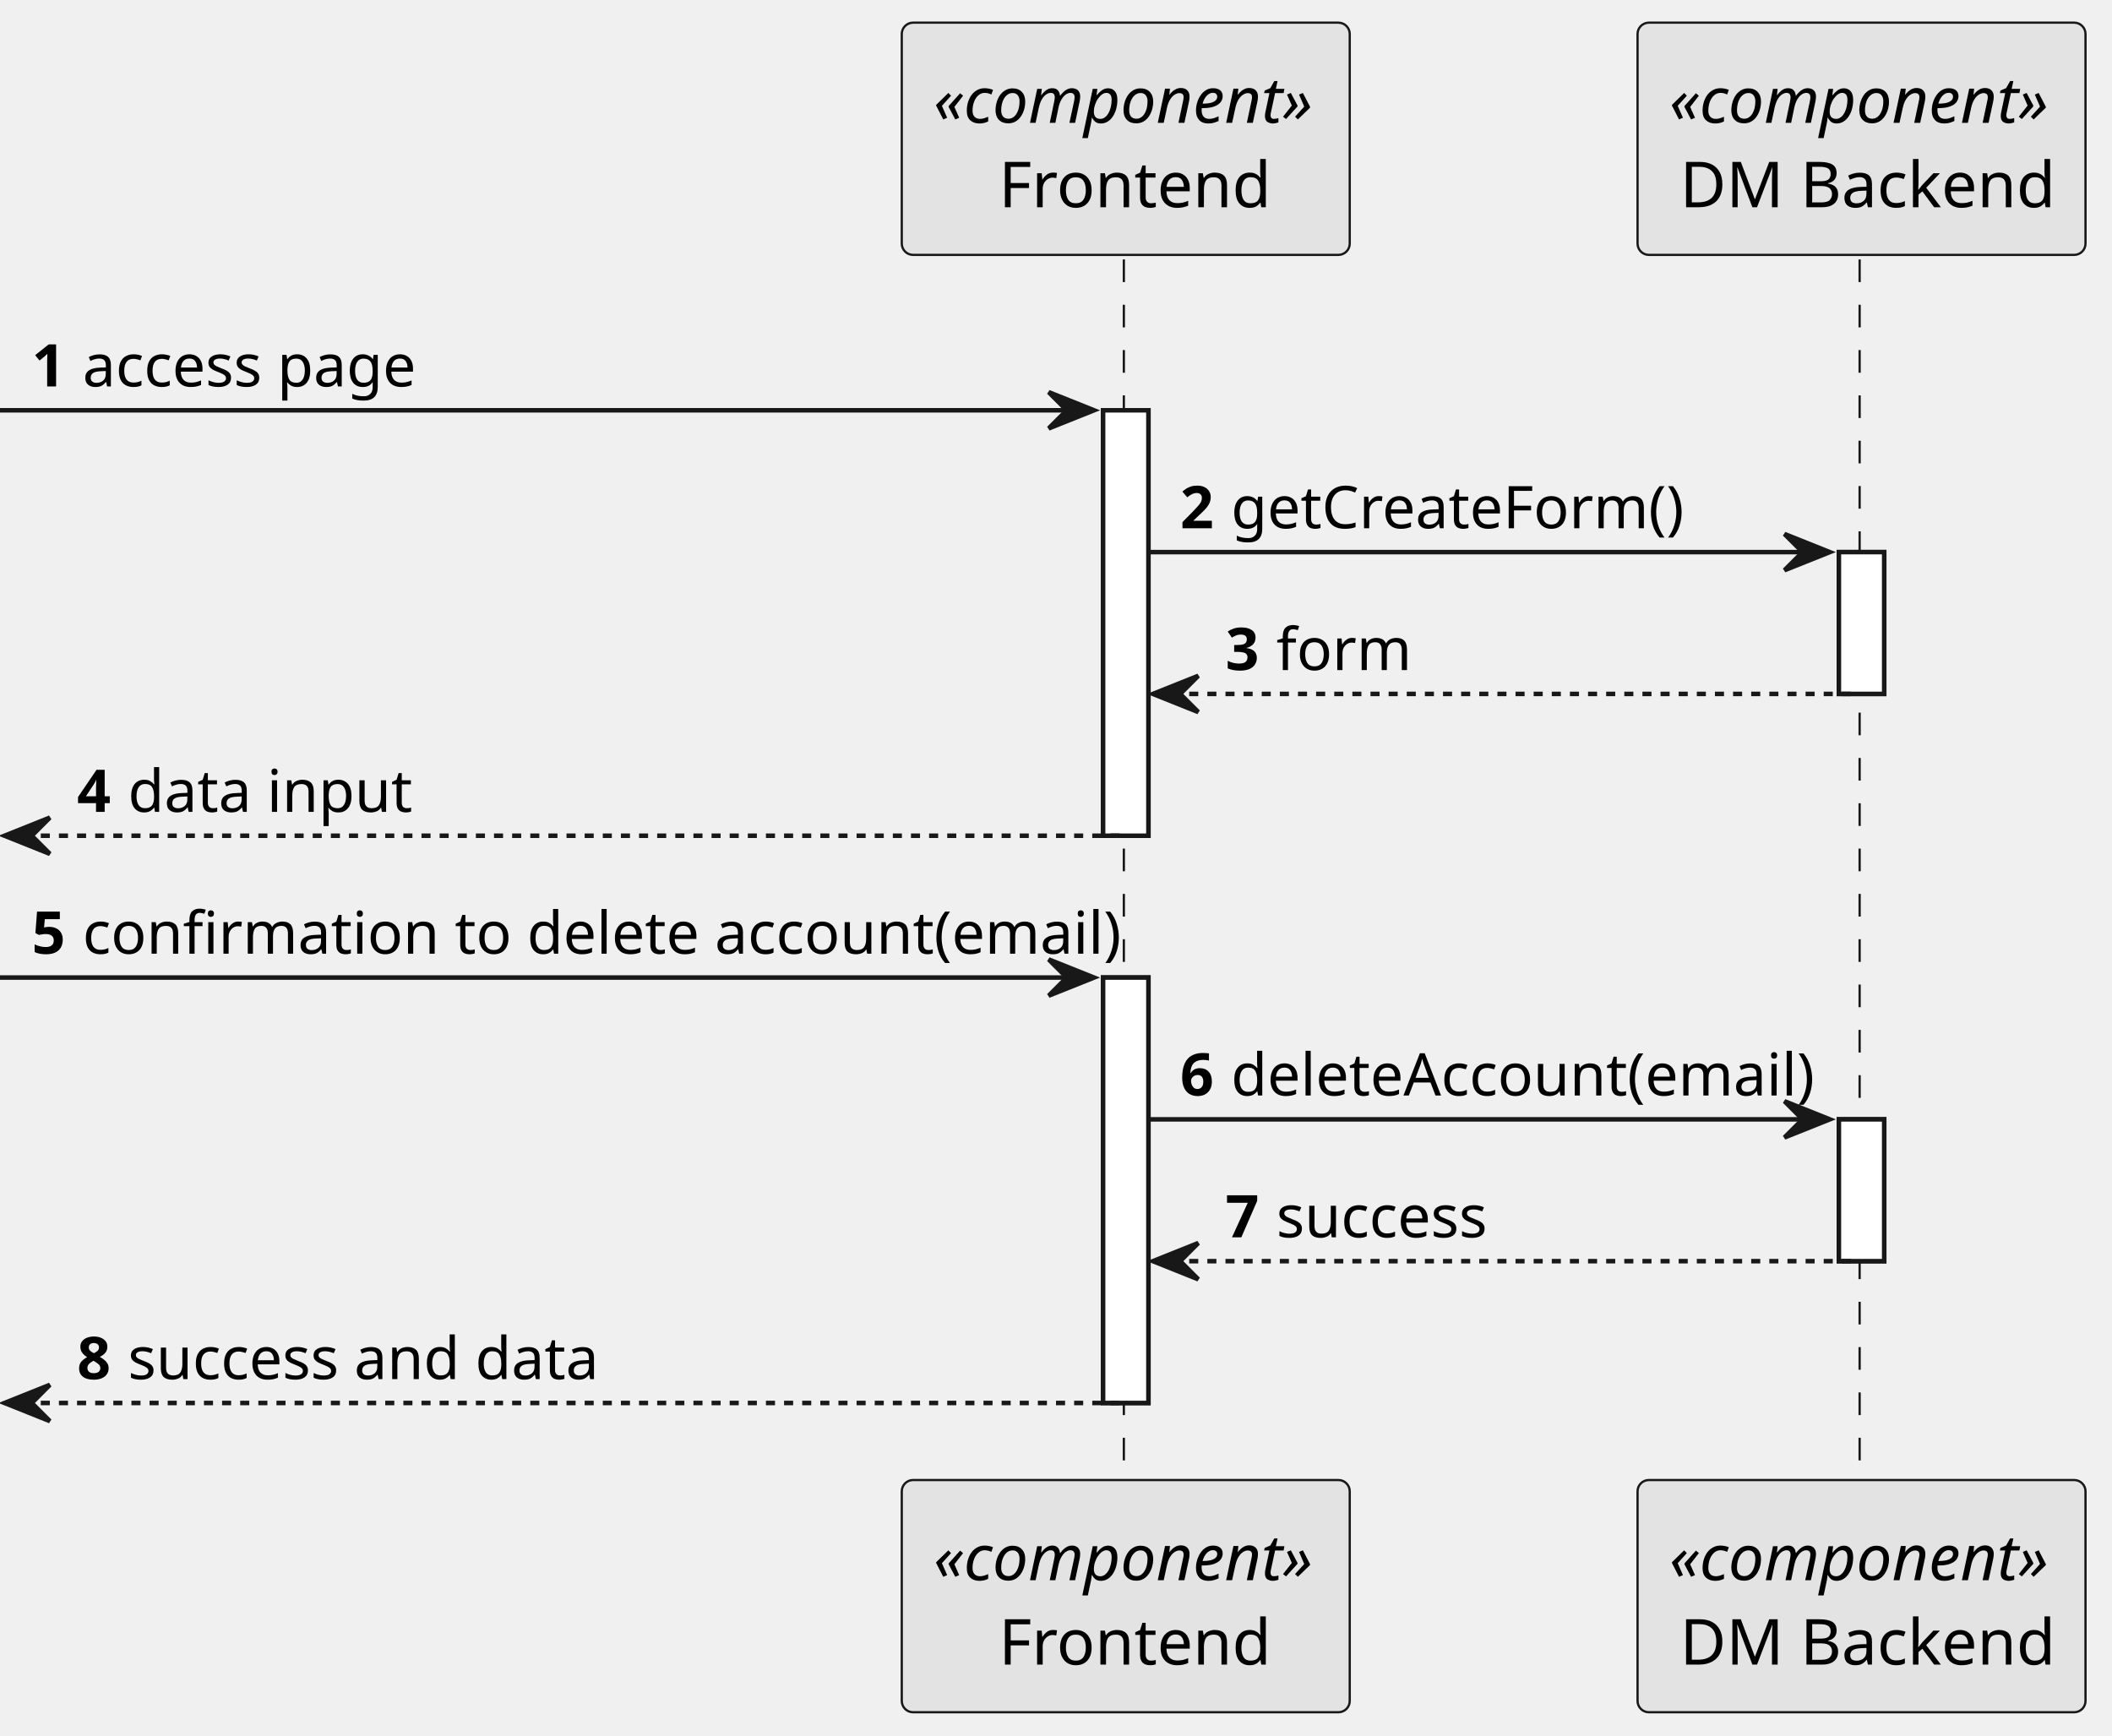
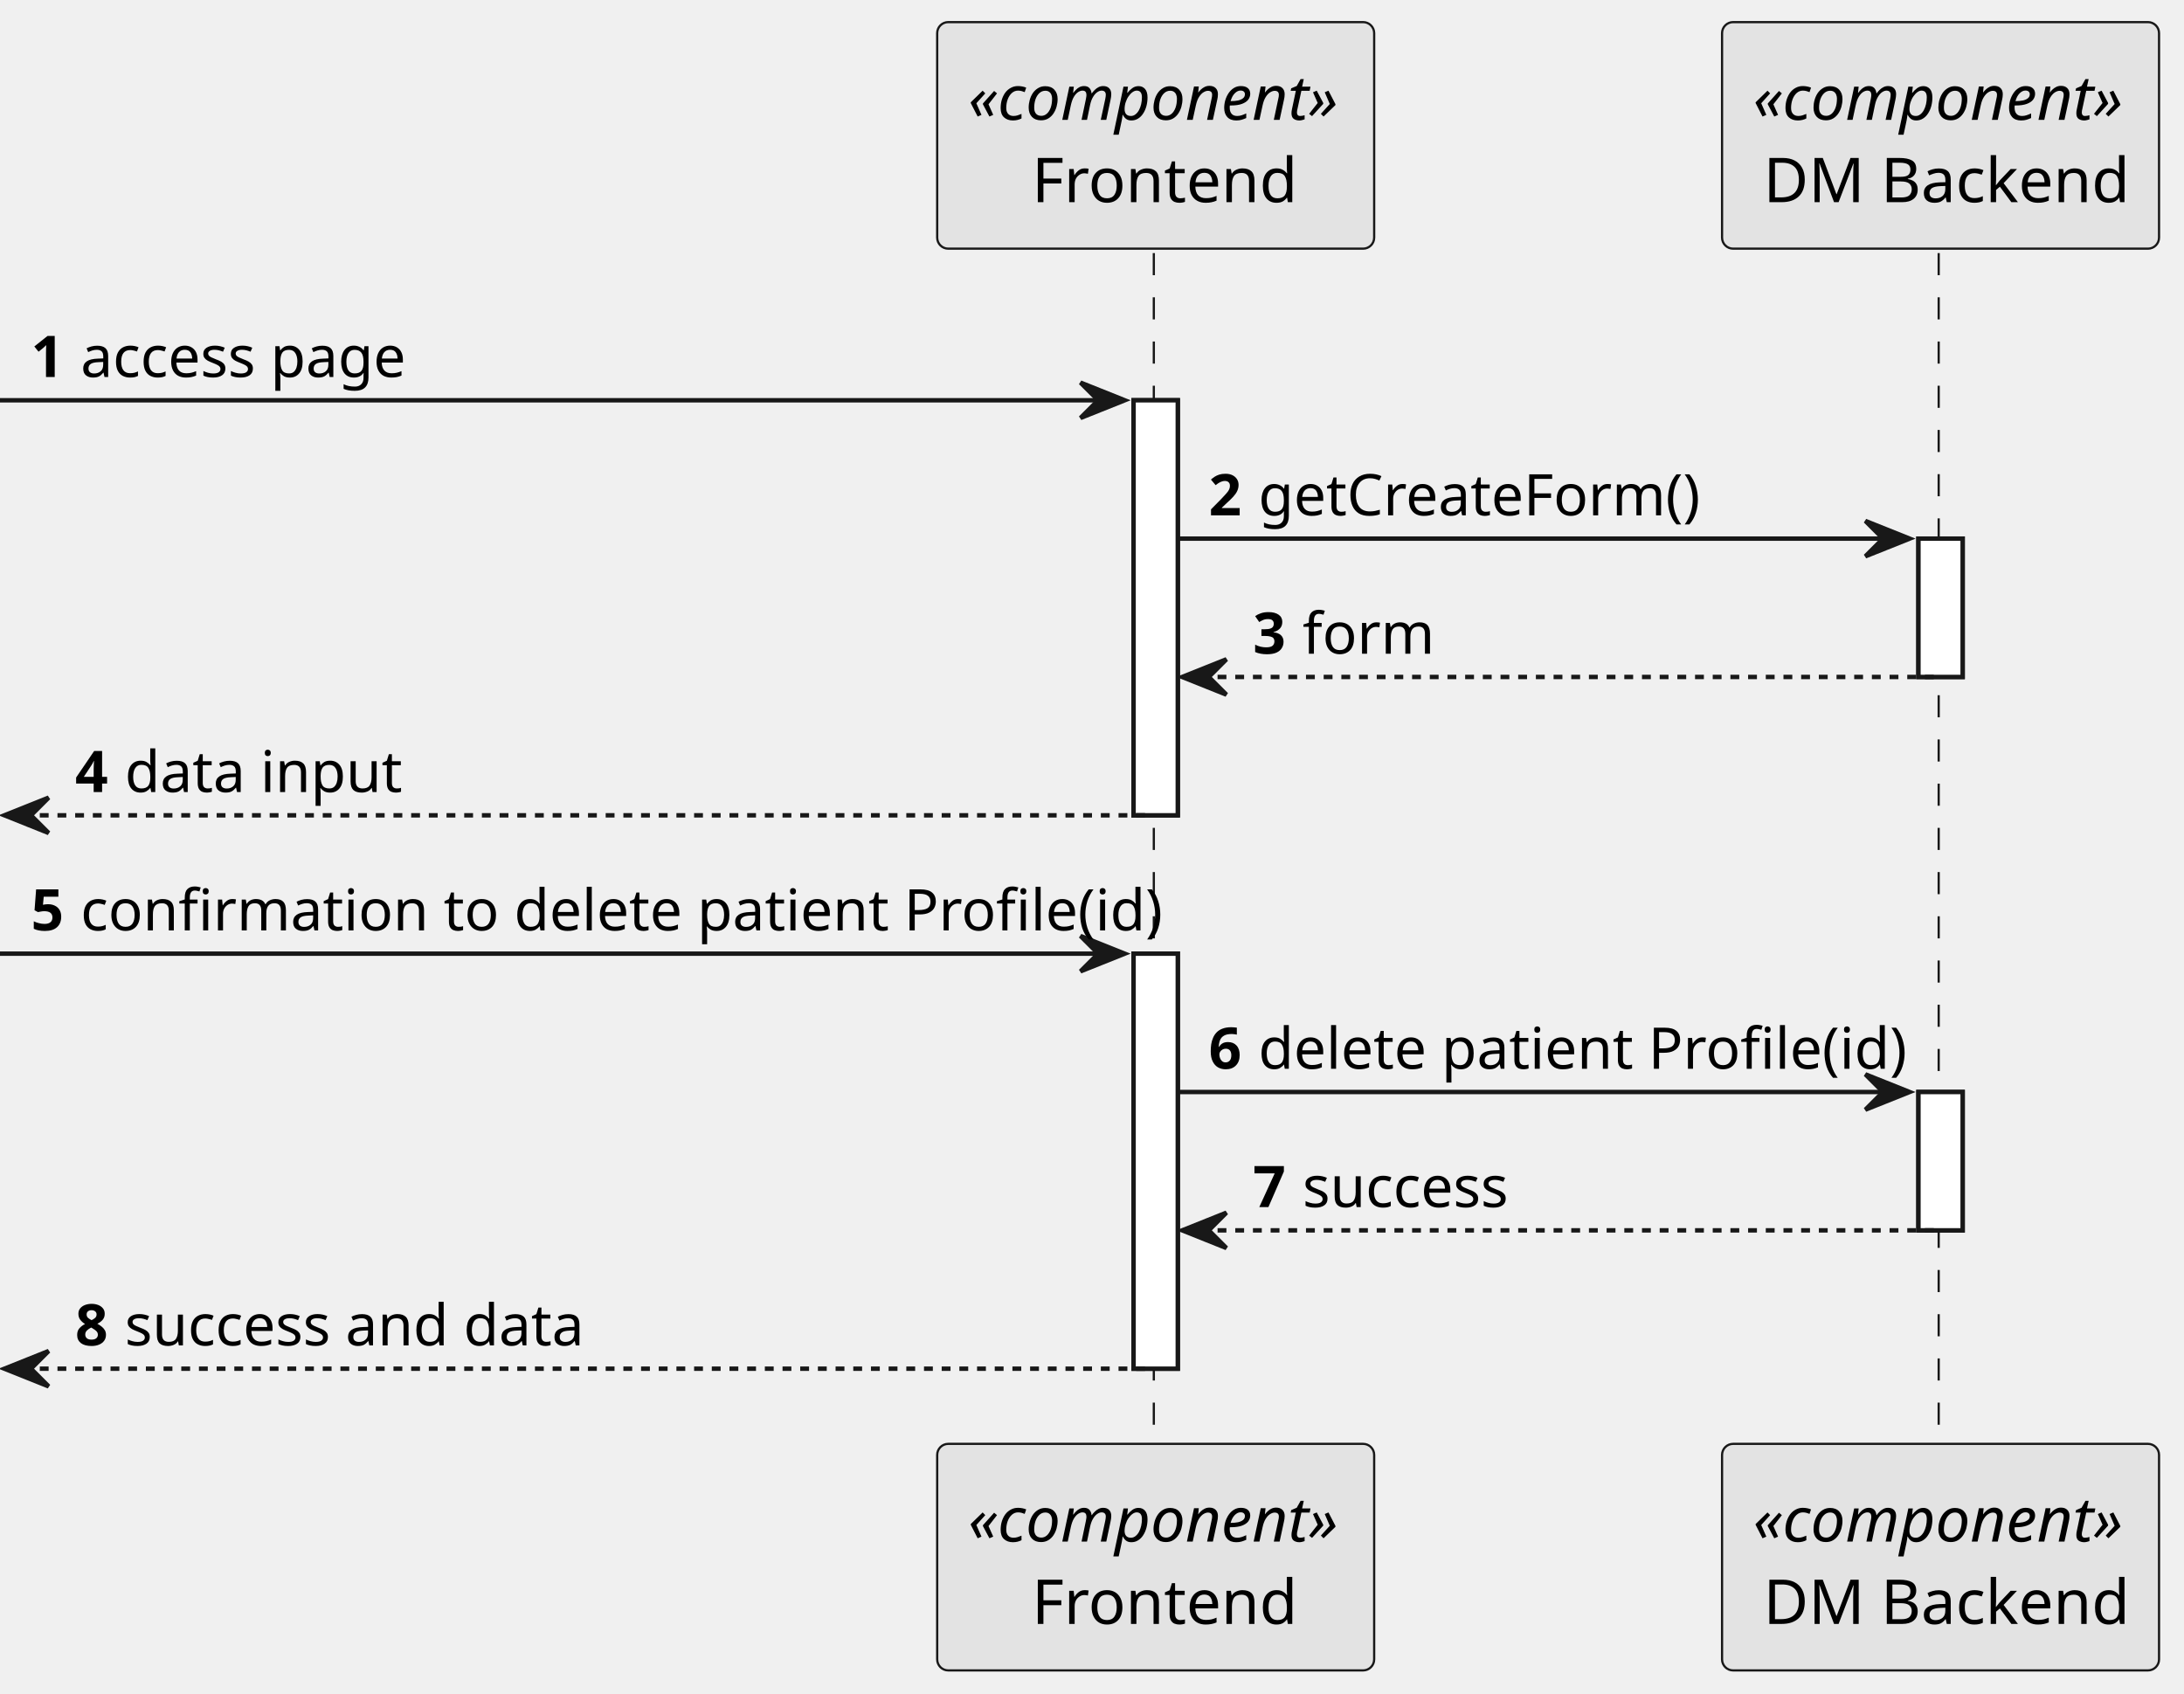
- <svg xmlns="http://www.w3.org/2000/svg" contentStyleType="text/css" height="383px" preserveAspectRatio="none" style="width:466px;height:383px;background:#FFFFFF;" version="1.1" viewBox="0 0 466 383" width="466px" zoomAndPan="magnify">
+ <svg xmlns="http://www.w3.org/2000/svg" contentStyleType="text/css" height="383px" preserveAspectRatio="none" style="width:494px;height:383px;background:#FFFFFF;" version="1.1" viewBox="0 0 494 383" width="494px" zoomAndPan="magnify">
  <defs />
  <g>
-     <rect fill="#FFFFFF" height="93.873" style="stroke:#181818;stroke-width:1.0;" width="10" x="243.391" y="90.533" />
-     <rect fill="#FFFFFF" height="93.873" style="stroke:#181818;stroke-width:1.0;" width="10" x="243.391" y="215.697" />
-     <rect fill="#FFFFFF" height="31.291" style="stroke:#181818;stroke-width:1.0;" width="10" x="405.737" y="121.824" />
-     <rect fill="#FFFFFF" height="31.291" style="stroke:#181818;stroke-width:1.0;" width="10" x="405.737" y="246.988" />
-     <line style="stroke:#181818;stroke-width:0.5;stroke-dasharray:5.0,5.0;" x1="247.97" x2="247.97" y1="57.242" y2="327.57" />
-     <line style="stroke:#181818;stroke-width:0.5;stroke-dasharray:5.0,5.0;" x1="410.316" x2="410.316" y1="57.242" y2="327.57" />
-     <rect fill="#E3E3E3" height="51.242" rx="2.5" ry="2.5" style="stroke:#181818;stroke-width:0.5;" width="98.841" x="198.97" y="5" />
-     <text fill="#000000" font-family="sans-serif" font-size="14" font-style="italic" lengthAdjust="spacing" textLength="84.841" x="205.97" y="27.107">«component»</text>
-     <text fill="#000000" font-family="sans-serif" font-size="14" lengthAdjust="spacing" textLength="56.034" x="220.374" y="45.728">Frontend</text>
-     <rect fill="#E3E3E3" height="51.242" rx="2.5" ry="2.5" style="stroke:#181818;stroke-width:0.5;" width="98.841" x="198.97" y="326.57" />
-     <text fill="#000000" font-family="sans-serif" font-size="14" font-style="italic" lengthAdjust="spacing" textLength="84.841" x="205.97" y="348.678">«component»</text>
-     <text fill="#000000" font-family="sans-serif" font-size="14" lengthAdjust="spacing" textLength="56.034" x="220.374" y="367.299">Frontend</text>
-     <rect fill="#E3E3E3" height="51.242" rx="2.5" ry="2.5" style="stroke:#181818;stroke-width:0.5;" width="98.841" x="361.316" y="5" />
-     <text fill="#000000" font-family="sans-serif" font-size="14" font-style="italic" lengthAdjust="spacing" textLength="84.841" x="368.316" y="27.107">«component»</text>
-     <text fill="#000000" font-family="sans-serif" font-size="14" lengthAdjust="spacing" textLength="80.144" x="370.665" y="45.728">DM Backend</text>
-     <rect fill="#E3E3E3" height="51.242" rx="2.5" ry="2.5" style="stroke:#181818;stroke-width:0.5;" width="98.841" x="361.316" y="326.57" />
-     <text fill="#000000" font-family="sans-serif" font-size="14" font-style="italic" lengthAdjust="spacing" textLength="84.841" x="368.316" y="348.678">«component»</text>
-     <text fill="#000000" font-family="sans-serif" font-size="14" lengthAdjust="spacing" textLength="80.144" x="370.665" y="367.299">DM Backend</text>
-     <rect fill="#FFFFFF" height="93.873" style="stroke:#181818;stroke-width:1.0;" width="10" x="243.391" y="90.533" />
-     <rect fill="#FFFFFF" height="93.873" style="stroke:#181818;stroke-width:1.0;" width="10" x="243.391" y="215.697" />
-     <rect fill="#FFFFFF" height="31.291" style="stroke:#181818;stroke-width:1.0;" width="10" x="405.737" y="121.824" />
-     <rect fill="#FFFFFF" height="31.291" style="stroke:#181818;stroke-width:1.0;" width="10" x="405.737" y="246.988" />
-     <polygon fill="#181818" points="231.391,86.533,241.391,90.533,231.391,94.533,235.391,90.533" style="stroke:#181818;stroke-width:1.0;" />
-     <line style="stroke:#181818;stroke-width:1.0;" x1="0" x2="237.391" y1="90.533" y2="90.533" />
+     <rect fill="#FFFFFF" height="93.873" style="stroke:#181818;stroke-width:1.0;" width="10" x="256.403" y="90.533" />
+     <rect fill="#FFFFFF" height="93.873" style="stroke:#181818;stroke-width:1.0;" width="10" x="256.403" y="215.697" />
+     <rect fill="#FFFFFF" height="31.291" style="stroke:#181818;stroke-width:1.0;" width="10" x="433.933" y="121.824" />
+     <rect fill="#FFFFFF" height="31.291" style="stroke:#181818;stroke-width:1.0;" width="10" x="433.933" y="246.988" />
+     <line style="stroke:#181818;stroke-width:0.5;stroke-dasharray:5.0,5.0;" x1="260.983" x2="260.983" y1="57.242" y2="327.57" />
+     <line style="stroke:#181818;stroke-width:0.5;stroke-dasharray:5.0,5.0;" x1="438.513" x2="438.513" y1="57.242" y2="327.57" />
+     <rect fill="#E3E3E3" height="51.242" rx="2.5" ry="2.5" style="stroke:#181818;stroke-width:0.5;" width="98.841" x="211.983" y="5" />
+     <text fill="#000000" font-family="sans-serif" font-size="14" font-style="italic" lengthAdjust="spacing" textLength="84.841" x="218.983" y="27.107">«component»</text>
+     <text fill="#000000" font-family="sans-serif" font-size="14" lengthAdjust="spacing" textLength="56.034" x="233.386" y="45.728">Frontend</text>
+     <rect fill="#E3E3E3" height="51.242" rx="2.5" ry="2.5" style="stroke:#181818;stroke-width:0.5;" width="98.841" x="211.983" y="326.57" />
+     <text fill="#000000" font-family="sans-serif" font-size="14" font-style="italic" lengthAdjust="spacing" textLength="84.841" x="218.983" y="348.678">«component»</text>
+     <text fill="#000000" font-family="sans-serif" font-size="14" lengthAdjust="spacing" textLength="56.034" x="233.386" y="367.299">Frontend</text>
+     <rect fill="#E3E3E3" height="51.242" rx="2.5" ry="2.5" style="stroke:#181818;stroke-width:0.5;" width="98.841" x="389.513" y="5" />
+     <text fill="#000000" font-family="sans-serif" font-size="14" font-style="italic" lengthAdjust="spacing" textLength="84.841" x="396.513" y="27.107">«component»</text>
+     <text fill="#000000" font-family="sans-serif" font-size="14" lengthAdjust="spacing" textLength="80.144" x="398.861" y="45.728">DM Backend</text>
+     <rect fill="#E3E3E3" height="51.242" rx="2.5" ry="2.5" style="stroke:#181818;stroke-width:0.5;" width="98.841" x="389.513" y="326.57" />
+     <text fill="#000000" font-family="sans-serif" font-size="14" font-style="italic" lengthAdjust="spacing" textLength="84.841" x="396.513" y="348.678">«component»</text>
+     <text fill="#000000" font-family="sans-serif" font-size="14" lengthAdjust="spacing" textLength="80.144" x="398.861" y="367.299">DM Backend</text>
+     <rect fill="#FFFFFF" height="93.873" style="stroke:#181818;stroke-width:1.0;" width="10" x="256.403" y="90.533" />
+     <rect fill="#FFFFFF" height="93.873" style="stroke:#181818;stroke-width:1.0;" width="10" x="256.403" y="215.697" />
+     <rect fill="#FFFFFF" height="31.291" style="stroke:#181818;stroke-width:1.0;" width="10" x="433.933" y="121.824" />
+     <rect fill="#FFFFFF" height="31.291" style="stroke:#181818;stroke-width:1.0;" width="10" x="433.933" y="246.988" />
+     <polygon fill="#181818" points="244.403,86.533,254.403,90.533,244.403,94.533,248.403,90.533" style="stroke:#181818;stroke-width:1.0;" />
+     <line style="stroke:#181818;stroke-width:1.0;" x1="0" x2="250.403" y1="90.533" y2="90.533" />
    <text fill="#000000" font-family="sans-serif" font-size="13" font-weight="bold" lengthAdjust="spacing" textLength="7.23" x="7" y="85.27">1</text>
    <text fill="#000000" font-family="sans-serif" font-size="13" lengthAdjust="spacing" textLength="72.992" x="18.23" y="85.27">access page</text>
-     <polygon fill="#181818" points="393.737,117.824,403.737,121.824,393.737,125.824,397.737,121.824" style="stroke:#181818;stroke-width:1.0;" />
-     <line style="stroke:#181818;stroke-width:1.0;" x1="253.391" x2="399.737" y1="121.824" y2="121.824" />
-     <text fill="#000000" font-family="sans-serif" font-size="13" font-weight="bold" lengthAdjust="spacing" textLength="7.23" x="260.391" y="116.561">2</text>
-     <text fill="#000000" font-family="sans-serif" font-size="13" lengthAdjust="spacing" textLength="96.078" x="271.621" y="116.561">getCreateForm()</text>
-     <polygon fill="#181818" points="264.391,149.115,254.391,153.115,264.391,157.115,260.391,153.115" style="stroke:#181818;stroke-width:1.0;" />
-     <line style="stroke:#181818;stroke-width:1.0;stroke-dasharray:2.0,2.0;" x1="258.391" x2="409.737" y1="153.115" y2="153.115" />
-     <text fill="#000000" font-family="sans-serif" font-size="13" font-weight="bold" lengthAdjust="spacing" textLength="7.23" x="270.391" y="147.852">3</text>
-     <text fill="#000000" font-family="sans-serif" font-size="13" lengthAdjust="spacing" textLength="26" x="281.621" y="147.852">form</text>
+     <polygon fill="#181818" points="421.933,117.824,431.933,121.824,421.933,125.824,425.933,121.824" style="stroke:#181818;stroke-width:1.0;" />
+     <line style="stroke:#181818;stroke-width:1.0;" x1="266.403" x2="427.933" y1="121.824" y2="121.824" />
+     <text fill="#000000" font-family="sans-serif" font-size="13" font-weight="bold" lengthAdjust="spacing" textLength="7.23" x="273.403" y="116.561">2</text>
+     <text fill="#000000" font-family="sans-serif" font-size="13" lengthAdjust="spacing" textLength="96.078" x="284.633" y="116.561">getCreateForm()</text>
+     <polygon fill="#181818" points="277.403,149.115,267.403,153.115,277.403,157.115,273.403,153.115" style="stroke:#181818;stroke-width:1.0;" />
+     <line style="stroke:#181818;stroke-width:1.0;stroke-dasharray:2.0,2.0;" x1="271.403" x2="437.933" y1="153.115" y2="153.115" />
+     <text fill="#000000" font-family="sans-serif" font-size="13" font-weight="bold" lengthAdjust="spacing" textLength="7.23" x="283.403" y="147.852">3</text>
+     <text fill="#000000" font-family="sans-serif" font-size="13" lengthAdjust="spacing" textLength="26" x="294.633" y="147.852">form</text>
    <polygon fill="#181818" points="11,180.406,1,184.406,11,188.406,7,184.406" style="stroke:#181818;stroke-width:1.0;" />
-     <line style="stroke:#181818;stroke-width:1.0;stroke-dasharray:2.0,2.0;" x1="5" x2="247.391" y1="184.406" y2="184.406" />
+     <line style="stroke:#181818;stroke-width:1.0;stroke-dasharray:2.0,2.0;" x1="5" x2="260.403" y1="184.406" y2="184.406" />
    <text fill="#000000" font-family="sans-serif" font-size="13" font-weight="bold" lengthAdjust="spacing" textLength="7.23" x="17" y="179.144">4</text>
    <text fill="#000000" font-family="sans-serif" font-size="13" lengthAdjust="spacing" textLength="57.103" x="28.23" y="179.144">data input</text>
-     <polygon fill="#181818" points="231.391,211.697,241.391,215.697,231.391,219.697,235.391,215.697" style="stroke:#181818;stroke-width:1.0;" />
-     <line style="stroke:#181818;stroke-width:1.0;" x1="0" x2="237.391" y1="215.697" y2="215.697" />
+     <polygon fill="#181818" points="244.403,211.697,254.403,215.697,244.403,219.697,248.403,215.697" style="stroke:#181818;stroke-width:1.0;" />
+     <line style="stroke:#181818;stroke-width:1.0;" x1="0" x2="250.403" y1="215.697" y2="215.697" />
    <text fill="#000000" font-family="sans-serif" font-size="13" font-weight="bold" lengthAdjust="spacing" textLength="7.23" x="7" y="210.435">5</text>
-     <text fill="#000000" font-family="sans-serif" font-size="13" lengthAdjust="spacing" textLength="213.161" x="18.23" y="210.435">confirmation to delete account(email)</text>
-     <polygon fill="#181818" points="393.737,242.988,403.737,246.988,393.737,250.988,397.737,246.988" style="stroke:#181818;stroke-width:1.0;" />
-     <line style="stroke:#181818;stroke-width:1.0;" x1="253.391" x2="399.737" y1="246.988" y2="246.988" />
-     <text fill="#000000" font-family="sans-serif" font-size="13" font-weight="bold" lengthAdjust="spacing" textLength="7.23" x="260.391" y="241.726">6</text>
-     <text fill="#000000" font-family="sans-serif" font-size="13" lengthAdjust="spacing" textLength="122.116" x="271.621" y="241.726">deleteAccount(email)</text>
-     <polygon fill="#181818" points="264.391,274.279,254.391,278.279,264.391,282.279,260.391,278.279" style="stroke:#181818;stroke-width:1.0;" />
-     <line style="stroke:#181818;stroke-width:1.0;stroke-dasharray:2.0,2.0;" x1="258.391" x2="409.737" y1="278.279" y2="278.279" />
-     <text fill="#000000" font-family="sans-serif" font-size="13" font-weight="bold" lengthAdjust="spacing" textLength="7.23" x="270.391" y="273.017">7</text>
-     <text fill="#000000" font-family="sans-serif" font-size="13" lengthAdjust="spacing" textLength="46.96" x="281.621" y="273.017">success</text>
+     <text fill="#000000" font-family="sans-serif" font-size="13" lengthAdjust="spacing" textLength="226.173" x="18.23" y="210.435">confirmation to delete patient Profile(id)</text>
+     <polygon fill="#181818" points="421.933,242.988,431.933,246.988,421.933,250.988,425.933,246.988" style="stroke:#181818;stroke-width:1.0;" />
+     <line style="stroke:#181818;stroke-width:1.0;" x1="266.403" x2="427.933" y1="246.988" y2="246.988" />
+     <text fill="#000000" font-family="sans-serif" font-size="13" font-weight="bold" lengthAdjust="spacing" textLength="7.23" x="273.403" y="241.726">6</text>
+     <text fill="#000000" font-family="sans-serif" font-size="13" lengthAdjust="spacing" textLength="137.3" x="284.633" y="241.726">delete patient Profile(id)</text>
+     <polygon fill="#181818" points="277.403,274.279,267.403,278.279,277.403,282.279,273.403,278.279" style="stroke:#181818;stroke-width:1.0;" />
+     <line style="stroke:#181818;stroke-width:1.0;stroke-dasharray:2.0,2.0;" x1="271.403" x2="437.933" y1="278.279" y2="278.279" />
+     <text fill="#000000" font-family="sans-serif" font-size="13" font-weight="bold" lengthAdjust="spacing" textLength="7.23" x="283.403" y="273.017">7</text>
+     <text fill="#000000" font-family="sans-serif" font-size="13" lengthAdjust="spacing" textLength="46.96" x="294.633" y="273.017">success</text>
    <polygon fill="#181818" points="11,305.57,1,309.57,11,313.57,7,309.57" style="stroke:#181818;stroke-width:1.0;" />
-     <line style="stroke:#181818;stroke-width:1.0;stroke-dasharray:2.0,2.0;" x1="5" x2="247.391" y1="309.57" y2="309.57" />
+     <line style="stroke:#181818;stroke-width:1.0;stroke-dasharray:2.0,2.0;" x1="5" x2="260.403" y1="309.57" y2="309.57" />
    <text fill="#000000" font-family="sans-serif" font-size="13" font-weight="bold" lengthAdjust="spacing" textLength="7.23" x="17" y="304.308">8</text>
    <text fill="#000000" font-family="sans-serif" font-size="13" lengthAdjust="spacing" textLength="101.175" x="28.23" y="304.308">success and data</text>
  </g>
</svg>
